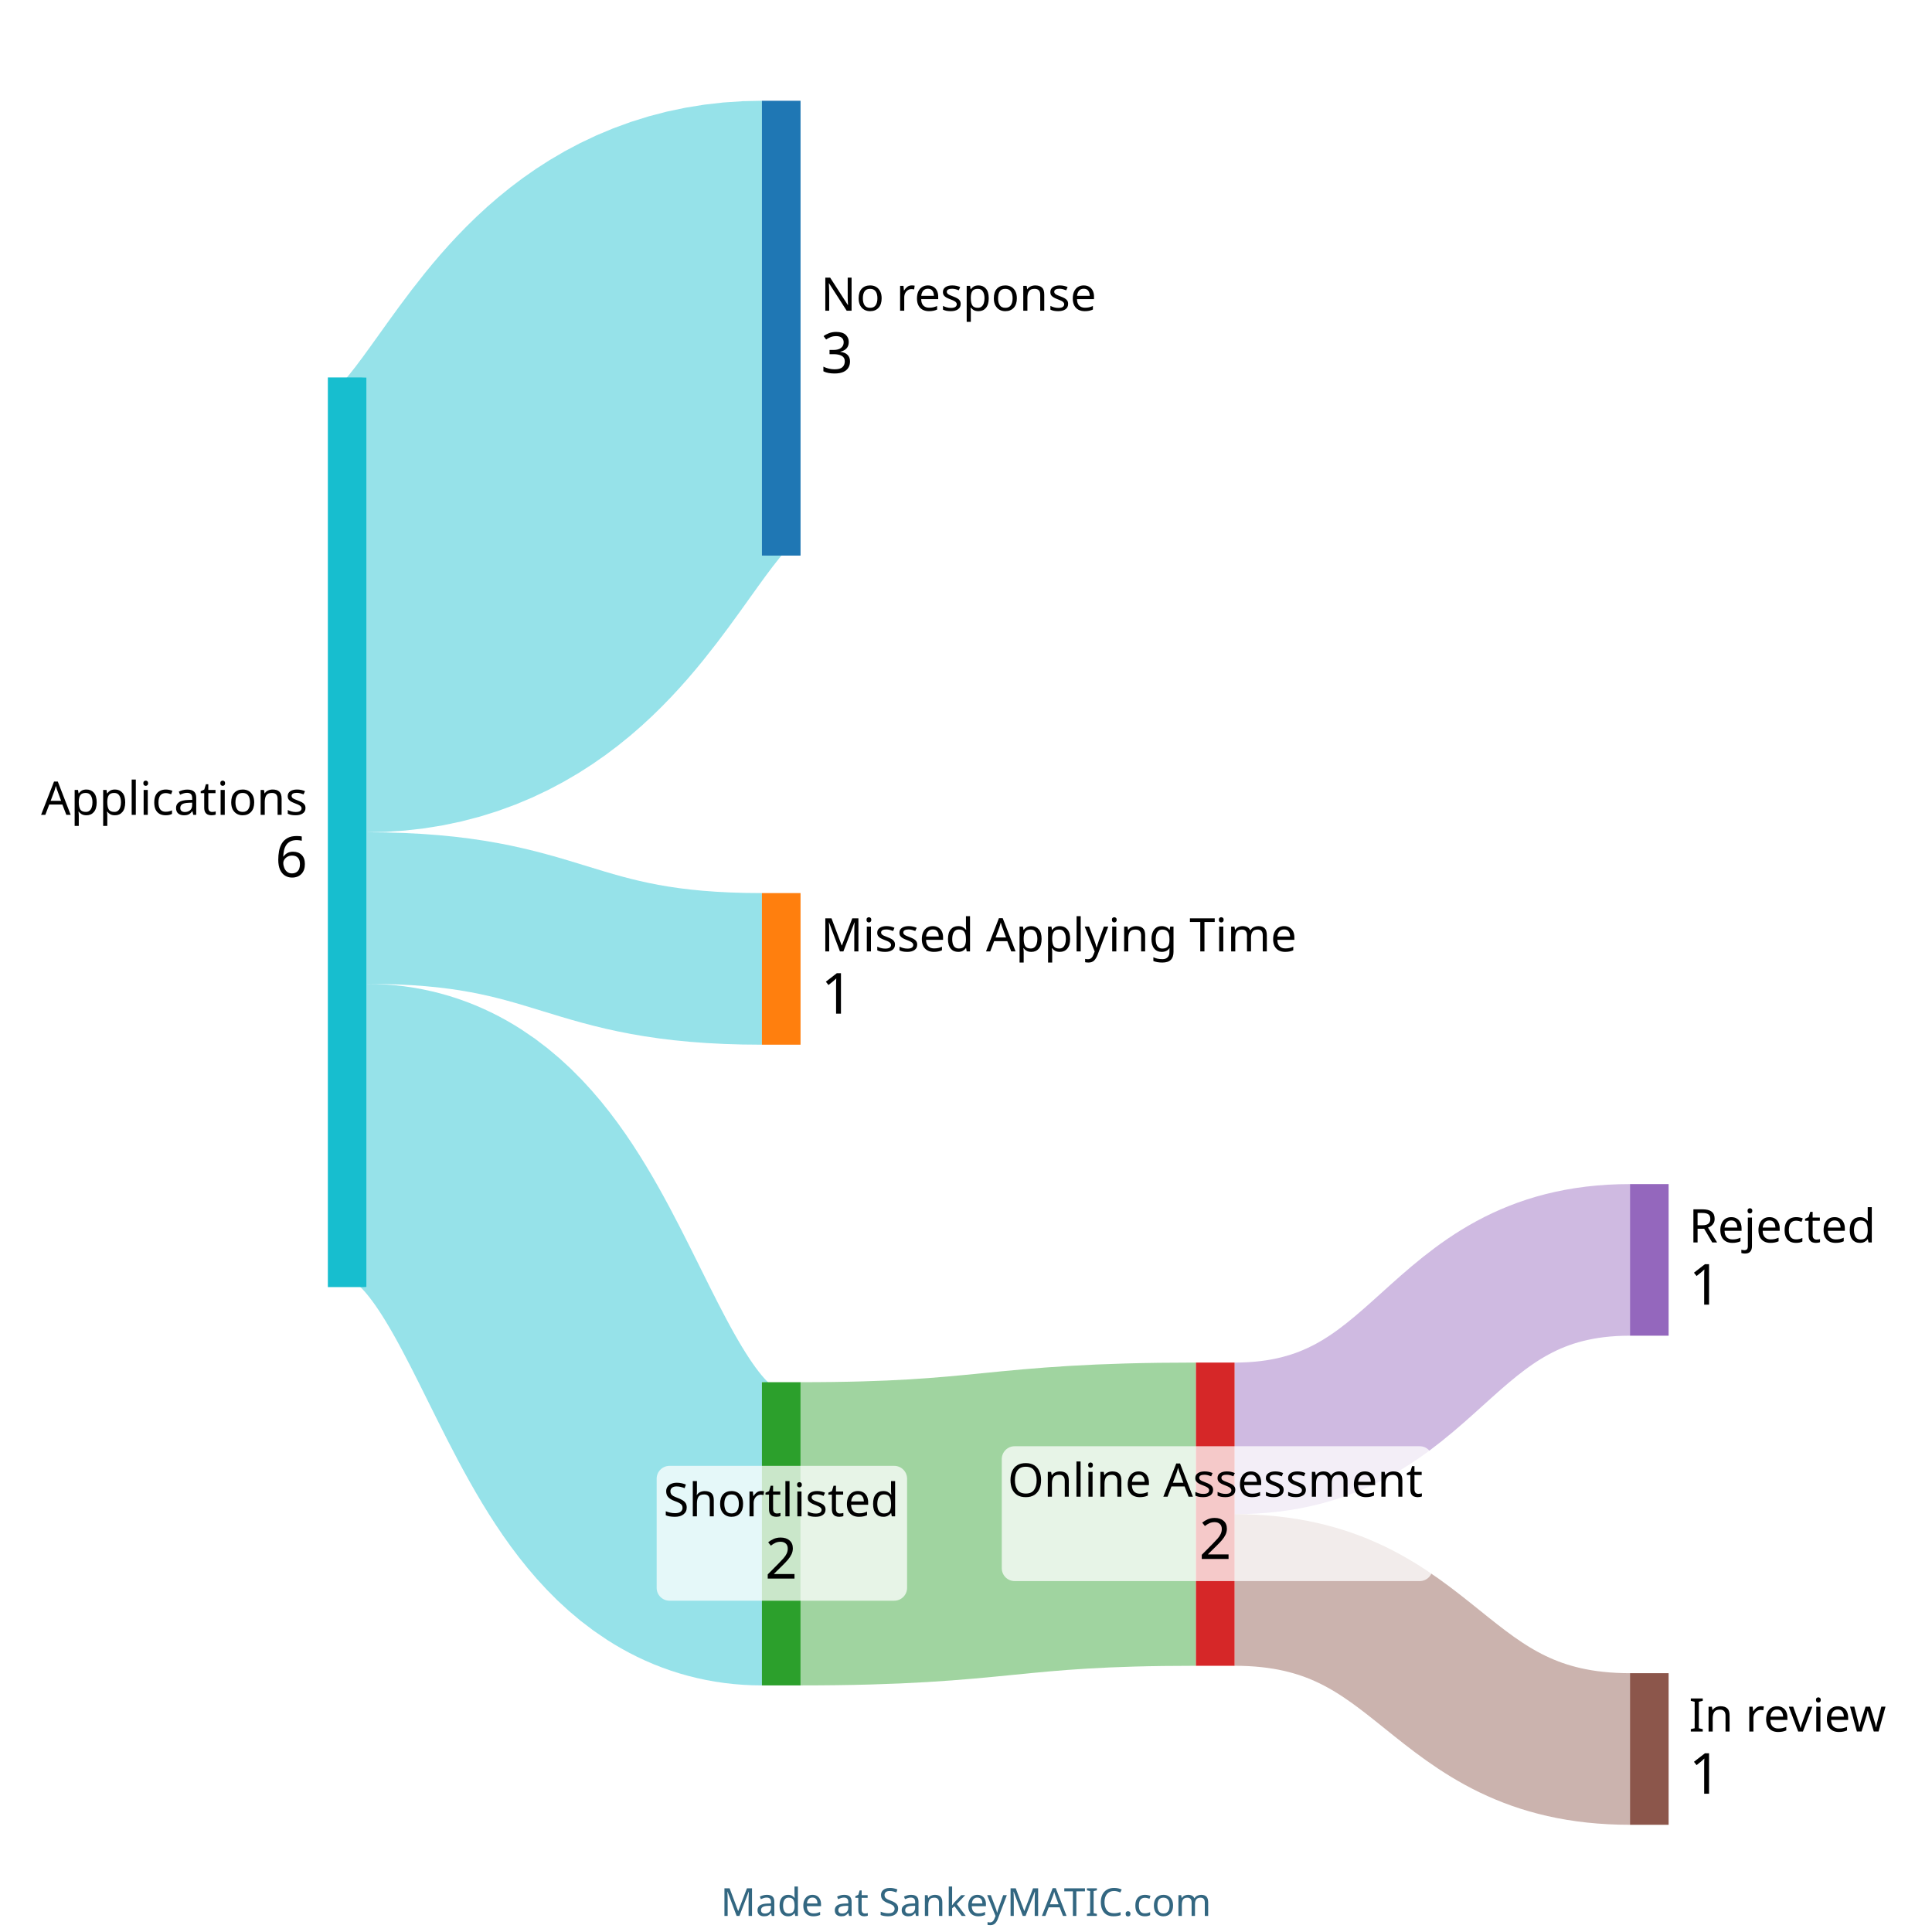
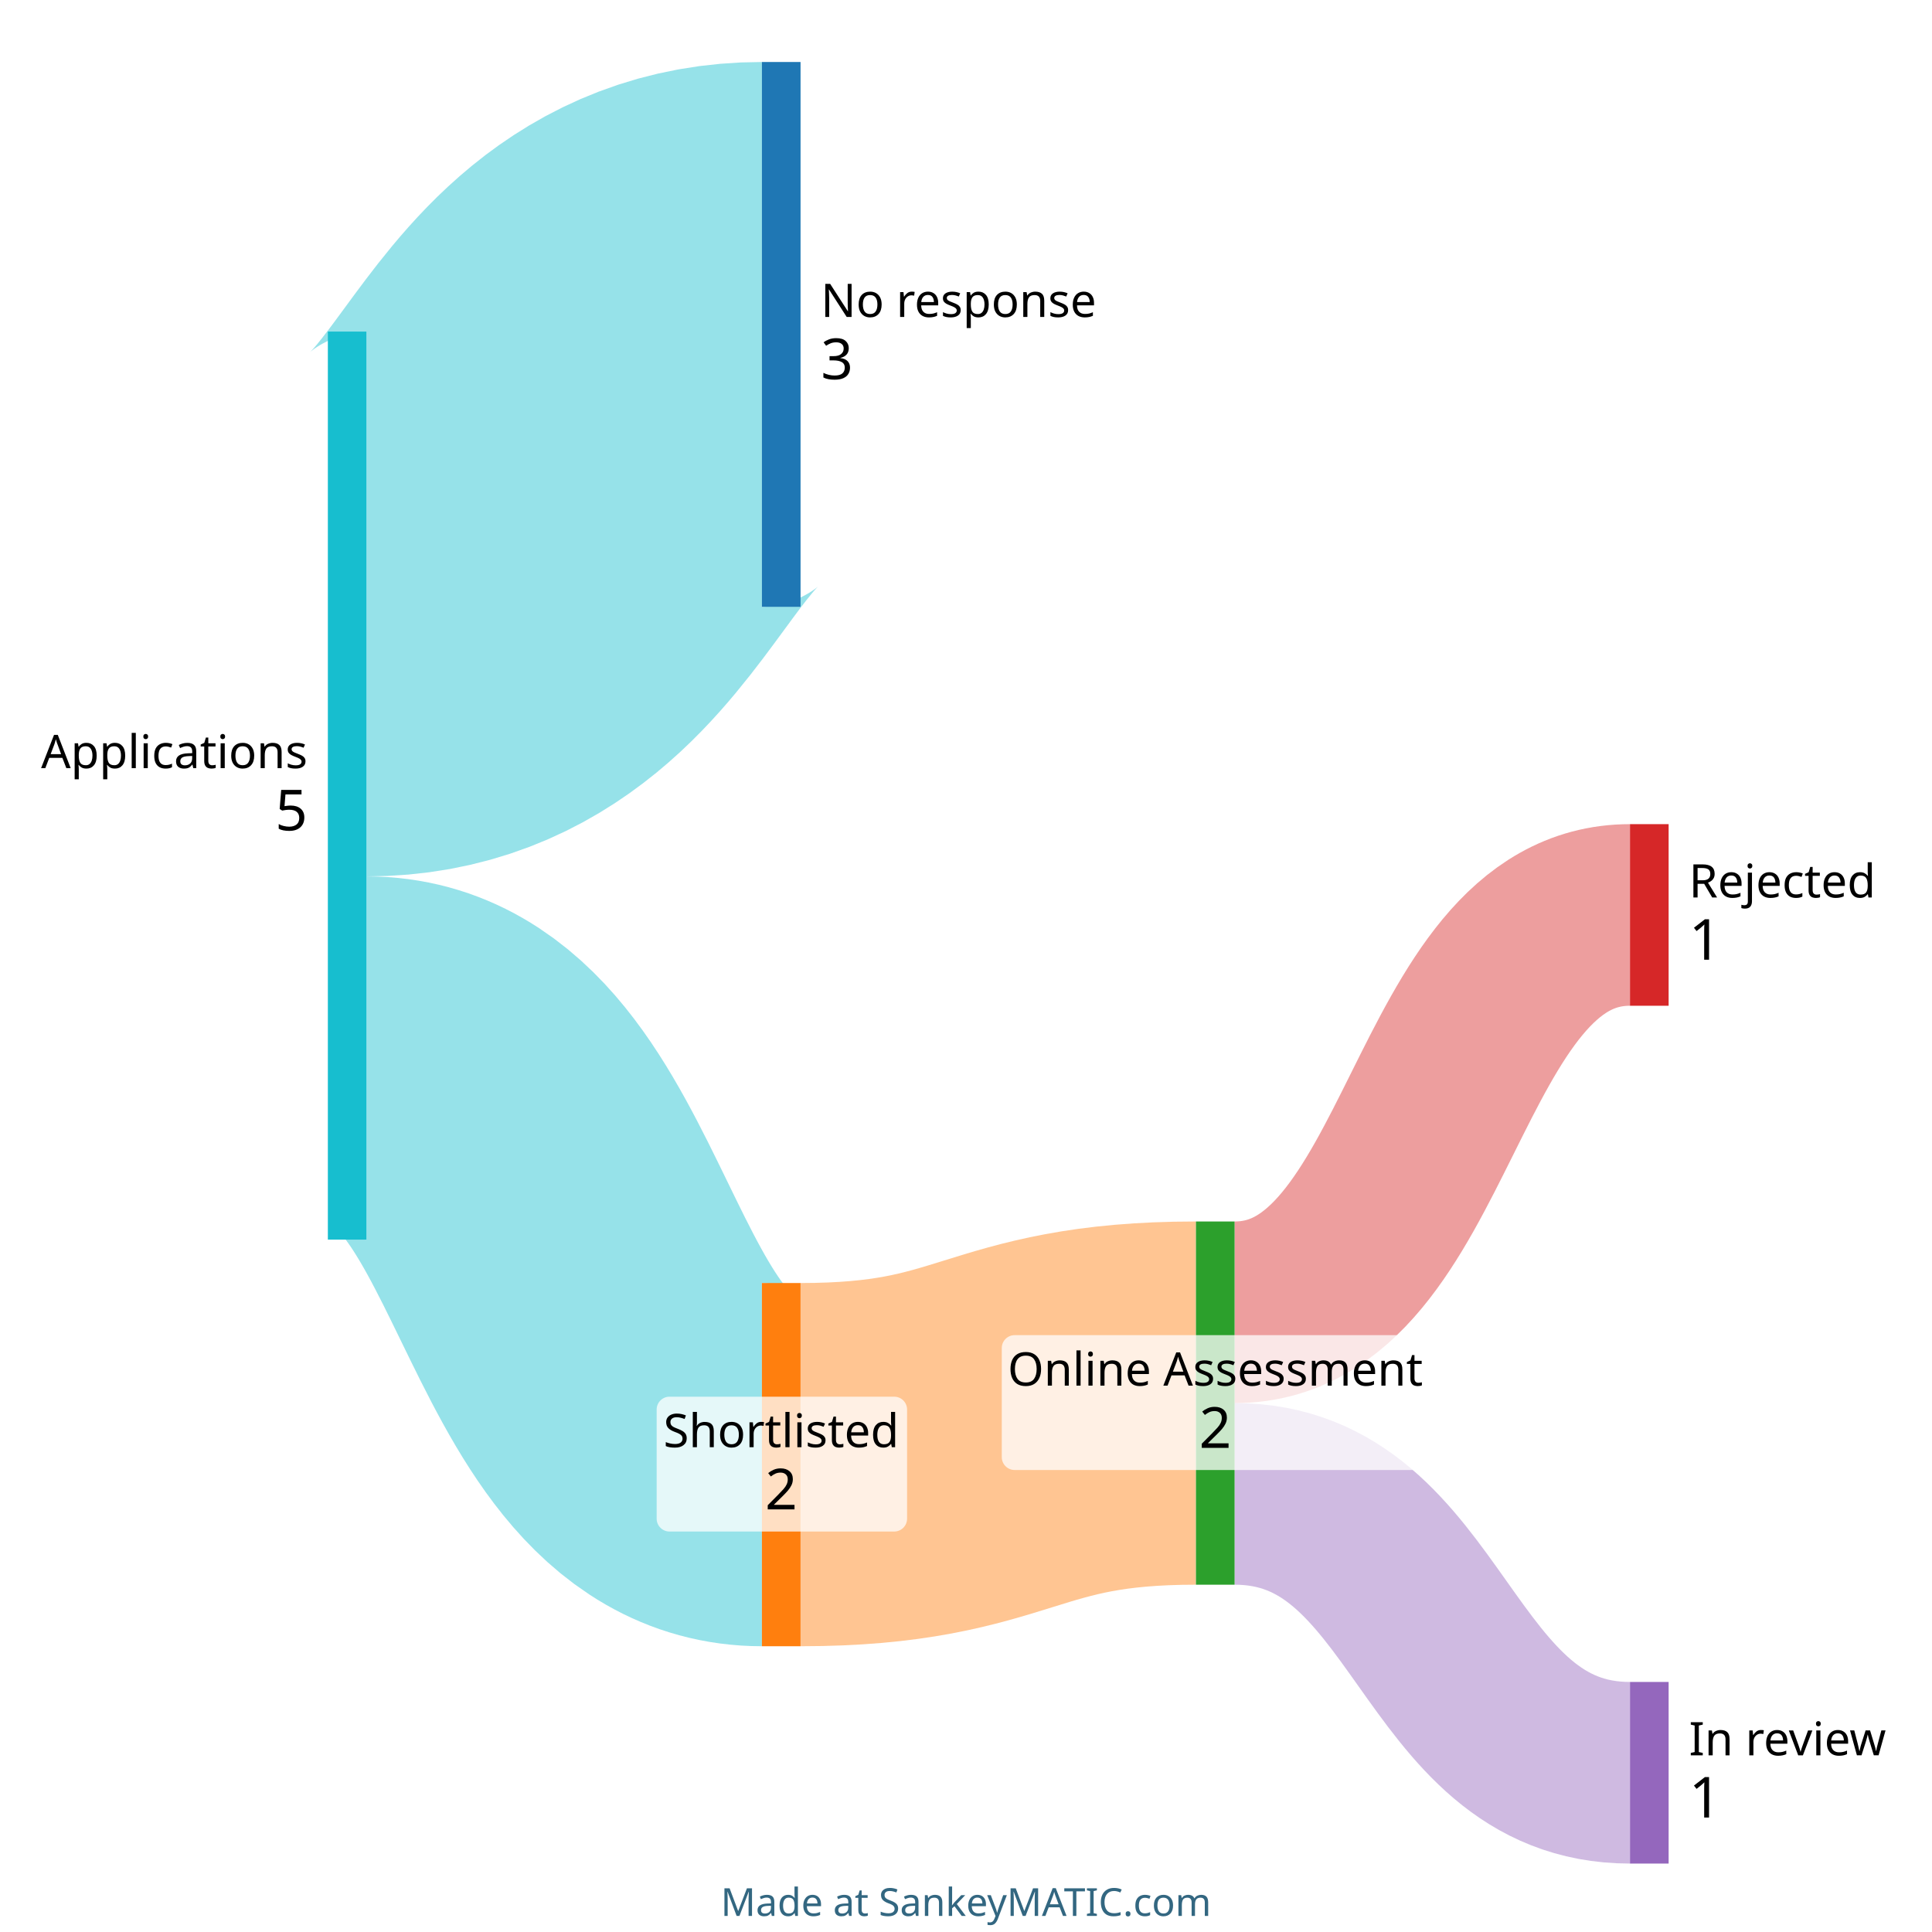
<svg xmlns="http://www.w3.org/2000/svg" height="600" width="600">
  <rect height="600" width="600" fill="#ffffff" />
  <g transform="translate(101.8202,18)">
    <g id="sankey_flows">
-       <path id="flow0" d="M12 169.843C73.398 169.843 73.398 83.918 134.796 83.918" fill="none" stroke-width="141.25" stroke="#17becf" opacity="0.45" />
-       <path id="flow2" d="M12 334.634C73.398 334.634 73.398 458.335 134.796 458.335" fill="none" stroke-width="94.167" stroke="#17becf" opacity="0.45" />
-       <path id="flow3" d="M146.796 458.335C208.194 458.335 208.194 452.241 269.592 452.241" fill="none" stroke-width="94.167" stroke="#2ca02c" opacity="0.45" />
-       <path id="flow1" d="M12 264.009C73.398 264.009 73.398 282.897 134.796 282.897" fill="none" stroke-width="47.083" stroke="#17becf" opacity="0.45" />
-       <path id="flow4" d="M281.592 428.7C342.99 428.7 342.99 373.269 404.388 373.269" fill="none" stroke-width="47.083" stroke="#9467bd" opacity="0.45" />
-       <path id="flow5" d="M281.592 475.783C342.99 475.783 342.99 525.165 404.388 525.165" fill="none" stroke-width="47.083" stroke="#8c564b" opacity="0.45" />
+       <path id="flow0" d="M12 169.574C73.398 169.574 73.398 85.853 134.796 85.853" fill="none" stroke-width="169.2" stroke="#17becf" opacity="0.45" />
+       <path id="flow1" d="M12 310.574C73.398 310.574 73.398 436.853 134.796 436.853" fill="none" stroke-width="112.8" stroke="#17becf" opacity="0.45" />
+       <path id="flow2" d="M146.796 436.853C208.194 436.853 208.194 417.743 269.592 417.743" fill="none" stroke-width="112.8" stroke="#ff7f0e" opacity="0.45" />
+       <path id="flow3" d="M281.592 389.543C342.99 389.543 342.99 266.147 404.388 266.147" fill="none" stroke-width="56.4" stroke="#d62728" opacity="0.45" />
+       <path id="flow4" d="M281.592 445.943C342.99 445.943 342.99 532.547 404.388 532.547" fill="none" stroke-width="56.4" stroke="#9467bd" opacity="0.45" />
    </g>
    <g id="sankey_nodes">
      <g class="node">
-         <rect id="r0" class="for_r0" x="0" y="99.218" height="282.5" width="12" fill="#17becf" fill-opacity="1" />
+         <rect id="r0" class="for_r0" x="0" y="84.974" height="282" width="12" fill="#17becf" fill-opacity="1" />
      </g>
      <g class="node">
-         <rect id="r1" class="for_r1" x="134.796" y="13.293" height="141.25" width="12" fill="#1f77b4" fill-opacity="1" />
+         <rect id="r1" class="for_r1" x="134.796" y="1.253" height="169.2" width="12" fill="#1f77b4" fill-opacity="1" />
      </g>
      <g class="node">
-         <rect id="r2" class="for_r2" x="134.796" y="259.356" height="47.083" width="12" fill="#ff7f0e" fill-opacity="1" />
+         <rect id="r2" class="for_r2" x="134.796" y="380.453" height="112.8" width="12" fill="#ff7f0e" fill-opacity="1" />
      </g>
      <g class="node">
-         <rect id="r3" class="for_r3" x="134.796" y="411.252" height="94.167" width="12" fill="#2ca02c" fill-opacity="1" />
+         <rect id="r3" class="for_r3" x="269.592" y="361.343" height="112.8" width="12" fill="#2ca02c" fill-opacity="1" />
      </g>
      <g class="node">
-         <rect id="r4" class="for_r4" x="269.592" y="405.158" height="94.167" width="12" fill="#d62728" fill-opacity="1" />
+         <rect id="r4" class="for_r4" x="404.388" y="237.947" height="56.4" width="12" fill="#d62728" fill-opacity="1" />
      </g>
      <g class="node">
-         <rect id="r5" class="for_r5" x="404.388" y="349.728" height="47.083" width="12" fill="#9467bd" fill-opacity="1" />
-       </g>
-       <g class="node">
-         <rect id="r6" class="for_r6" x="404.388" y="501.623" height="47.083" width="12" fill="#8c564b" fill-opacity="1" />
+         <rect id="r5" class="for_r5" x="404.388" y="504.347" height="56.4" width="12" fill="#9467bd" fill-opacity="1" />
      </g>
    </g>
    <g id="sankey_labels" font-family="sans-serif" font-size="16px" fill="#000000">
      <text text-anchor="middle" x="198.18" y="577" font-size="12px" font-weight="400" fill="#336781">Made at SankeyMATIC.com</text>
-       <rect id="label0_bg" class="for_r0" x="-89.82" y="219.368" width="88.186" height="41.88" rx="4" fill="#fff" fill-opacity="0.75" stroke="none" stroke-width="0" stroke-opacity="0" />
-       <text id="label0" class="for_r0" text-anchor="end" x="-6.302" y="240.468" font-weight="400" font-size="14.4px" dy="-5.42">Applications<tspan x="-6.302" dy="19.32" font-weight="400" font-size="17.6px">6</tspan>
+       <rect id="label0_bg" class="for_r0" x="-89.82" y="204.874" width="88.186" height="41.88" rx="4" fill="#fff" fill-opacity="0.75" stroke="none" stroke-width="0" stroke-opacity="0" />
+       <text id="label0" class="for_r0" text-anchor="end" x="-6.302" y="225.974" font-weight="400" font-size="14.4px" dy="-5.42">Applications<tspan x="-6.302" dy="19.32" font-weight="400" font-size="17.6px">5</tspan>
      </text>
-       <rect id="label1_bg" class="for_r1" x="148.43" y="62.818" width="91.386" height="41.88" rx="4" fill="#fff" fill-opacity="0.75" stroke="none" stroke-width="0" stroke-opacity="0" />
-       <text id="label1" class="for_r1" text-anchor="start" x="153.098" y="83.918" font-weight="400" font-size="14.4px" dy="-5.42">No response<tspan x="153.098" dy="19.32" font-weight="400" font-size="17.6px">3</tspan>
+       <rect id="label1_bg" class="for_r1" x="148.43" y="64.753" width="91.386" height="41.88" rx="4" fill="#fff" fill-opacity="0.75" stroke="none" stroke-width="0" stroke-opacity="0" />
+       <text id="label1" class="for_r1" text-anchor="start" x="153.098" y="85.853" font-weight="400" font-size="14.4px" dy="-5.42">No response<tspan x="153.098" dy="19.32" font-weight="400" font-size="17.6px">3</tspan>
      </text>
-       <rect id="label2_bg" class="for_r2" x="148.43" y="261.797" width="148.999" height="41.88" rx="4" fill="#fff" fill-opacity="0.75" stroke="none" stroke-width="0" stroke-opacity="0" />
-       <text id="label2" class="for_r2" text-anchor="start" x="153.098" y="282.897" font-weight="400" font-size="14.4px" dy="-5.42">Missed Applying Time<tspan x="153.098" dy="19.32" font-weight="400" font-size="17.6px">1</tspan>
+       <rect id="label2_bg" class="for_r2" x="102.109" y="415.753" width="77.774" height="41.88" rx="4" fill="#fff" fill-opacity="0.75" stroke="none" stroke-width="0" stroke-opacity="0" />
+       <text id="label2" class="for_r2" text-anchor="middle" x="140.796" y="436.853" font-weight="400" font-size="14.4px" dy="-5.42">Shortlisted<tspan x="140.796" dy="19.32" font-weight="400" font-size="17.6px">2</tspan>
      </text>
-       <rect id="label3_bg" class="for_r3" x="102.109" y="437.235" width="77.774" height="41.88" rx="4" fill="#fff" fill-opacity="0.75" stroke="none" stroke-width="0" stroke-opacity="0" />
-       <text id="label3" class="for_r3" text-anchor="middle" x="140.796" y="458.335" font-weight="400" font-size="14.4px" dy="-5.42">Shortlisted<tspan x="140.796" dy="19.32" font-weight="400" font-size="17.6px">2</tspan>
+       <rect id="label3_bg" class="for_r3" x="209.292" y="396.643" width="133.793" height="41.88" rx="4" fill="#fff" fill-opacity="0.75" stroke="none" stroke-width="0" stroke-opacity="0" />
+       <text id="label3" class="for_r3" text-anchor="middle" x="275.592" y="417.743" font-weight="400" font-size="14.4px" dy="-5.42">Online Assessment<tspan x="275.592" dy="19.32" font-weight="400" font-size="17.6px">2</tspan>
      </text>
-       <rect id="label4_bg" class="for_r4" x="209.292" y="431.141" width="133.793" height="41.88" rx="4" fill="#fff" fill-opacity="0.75" stroke="none" stroke-width="0" stroke-opacity="0" />
-       <text id="label4" class="for_r4" text-anchor="middle" x="275.592" y="452.241" font-weight="400" font-size="14.4px" dy="-5.42">Online Assessment<tspan x="275.592" dy="19.32" font-weight="400" font-size="17.6px">2</tspan>
+       <rect id="label4_bg" class="for_r4" x="418.022" y="245.047" width="66.574" height="41.88" rx="4" fill="#fff" fill-opacity="0.75" stroke="none" stroke-width="0" stroke-opacity="0" />
+       <text id="label4" class="for_r4" text-anchor="start" x="422.69" y="266.147" font-weight="400" font-size="14.4px" dy="-5.42">Rejected<tspan x="422.69" dy="19.32" font-weight="400" font-size="17.6px">1</tspan>
      </text>
-       <rect id="label5_bg" class="for_r5" x="418.022" y="352.169" width="66.574" height="41.88" rx="4" fill="#fff" fill-opacity="0.75" stroke="none" stroke-width="0" stroke-opacity="0" />
-       <text id="label5" class="for_r5" text-anchor="start" x="422.69" y="373.269" font-weight="400" font-size="14.4px" dy="-5.42">Rejected<tspan x="422.69" dy="19.32" font-weight="400" font-size="17.6px">1</tspan>
-       </text>
-       <rect id="label6_bg" class="for_r6" x="418.022" y="504.065" width="68.158" height="41.88" rx="4" fill="#fff" fill-opacity="0.75" stroke="none" stroke-width="0" stroke-opacity="0" />
-       <text id="label6" class="for_r6" text-anchor="start" x="422.69" y="525.165" font-weight="400" font-size="14.4px" dy="-5.42">In review<tspan x="422.69" dy="19.32" font-weight="400" font-size="17.6px">1</tspan>
+       <rect id="label5_bg" class="for_r5" x="418.022" y="511.447" width="68.158" height="41.88" rx="4" fill="#fff" fill-opacity="0.75" stroke="none" stroke-width="0" stroke-opacity="0" />
+       <text id="label5" class="for_r5" text-anchor="start" x="422.69" y="532.547" font-weight="400" font-size="14.4px" dy="-5.42">In review<tspan x="422.69" dy="19.32" font-weight="400" font-size="17.6px">1</tspan>
      </text>
    </g>
  </g>
</svg>
